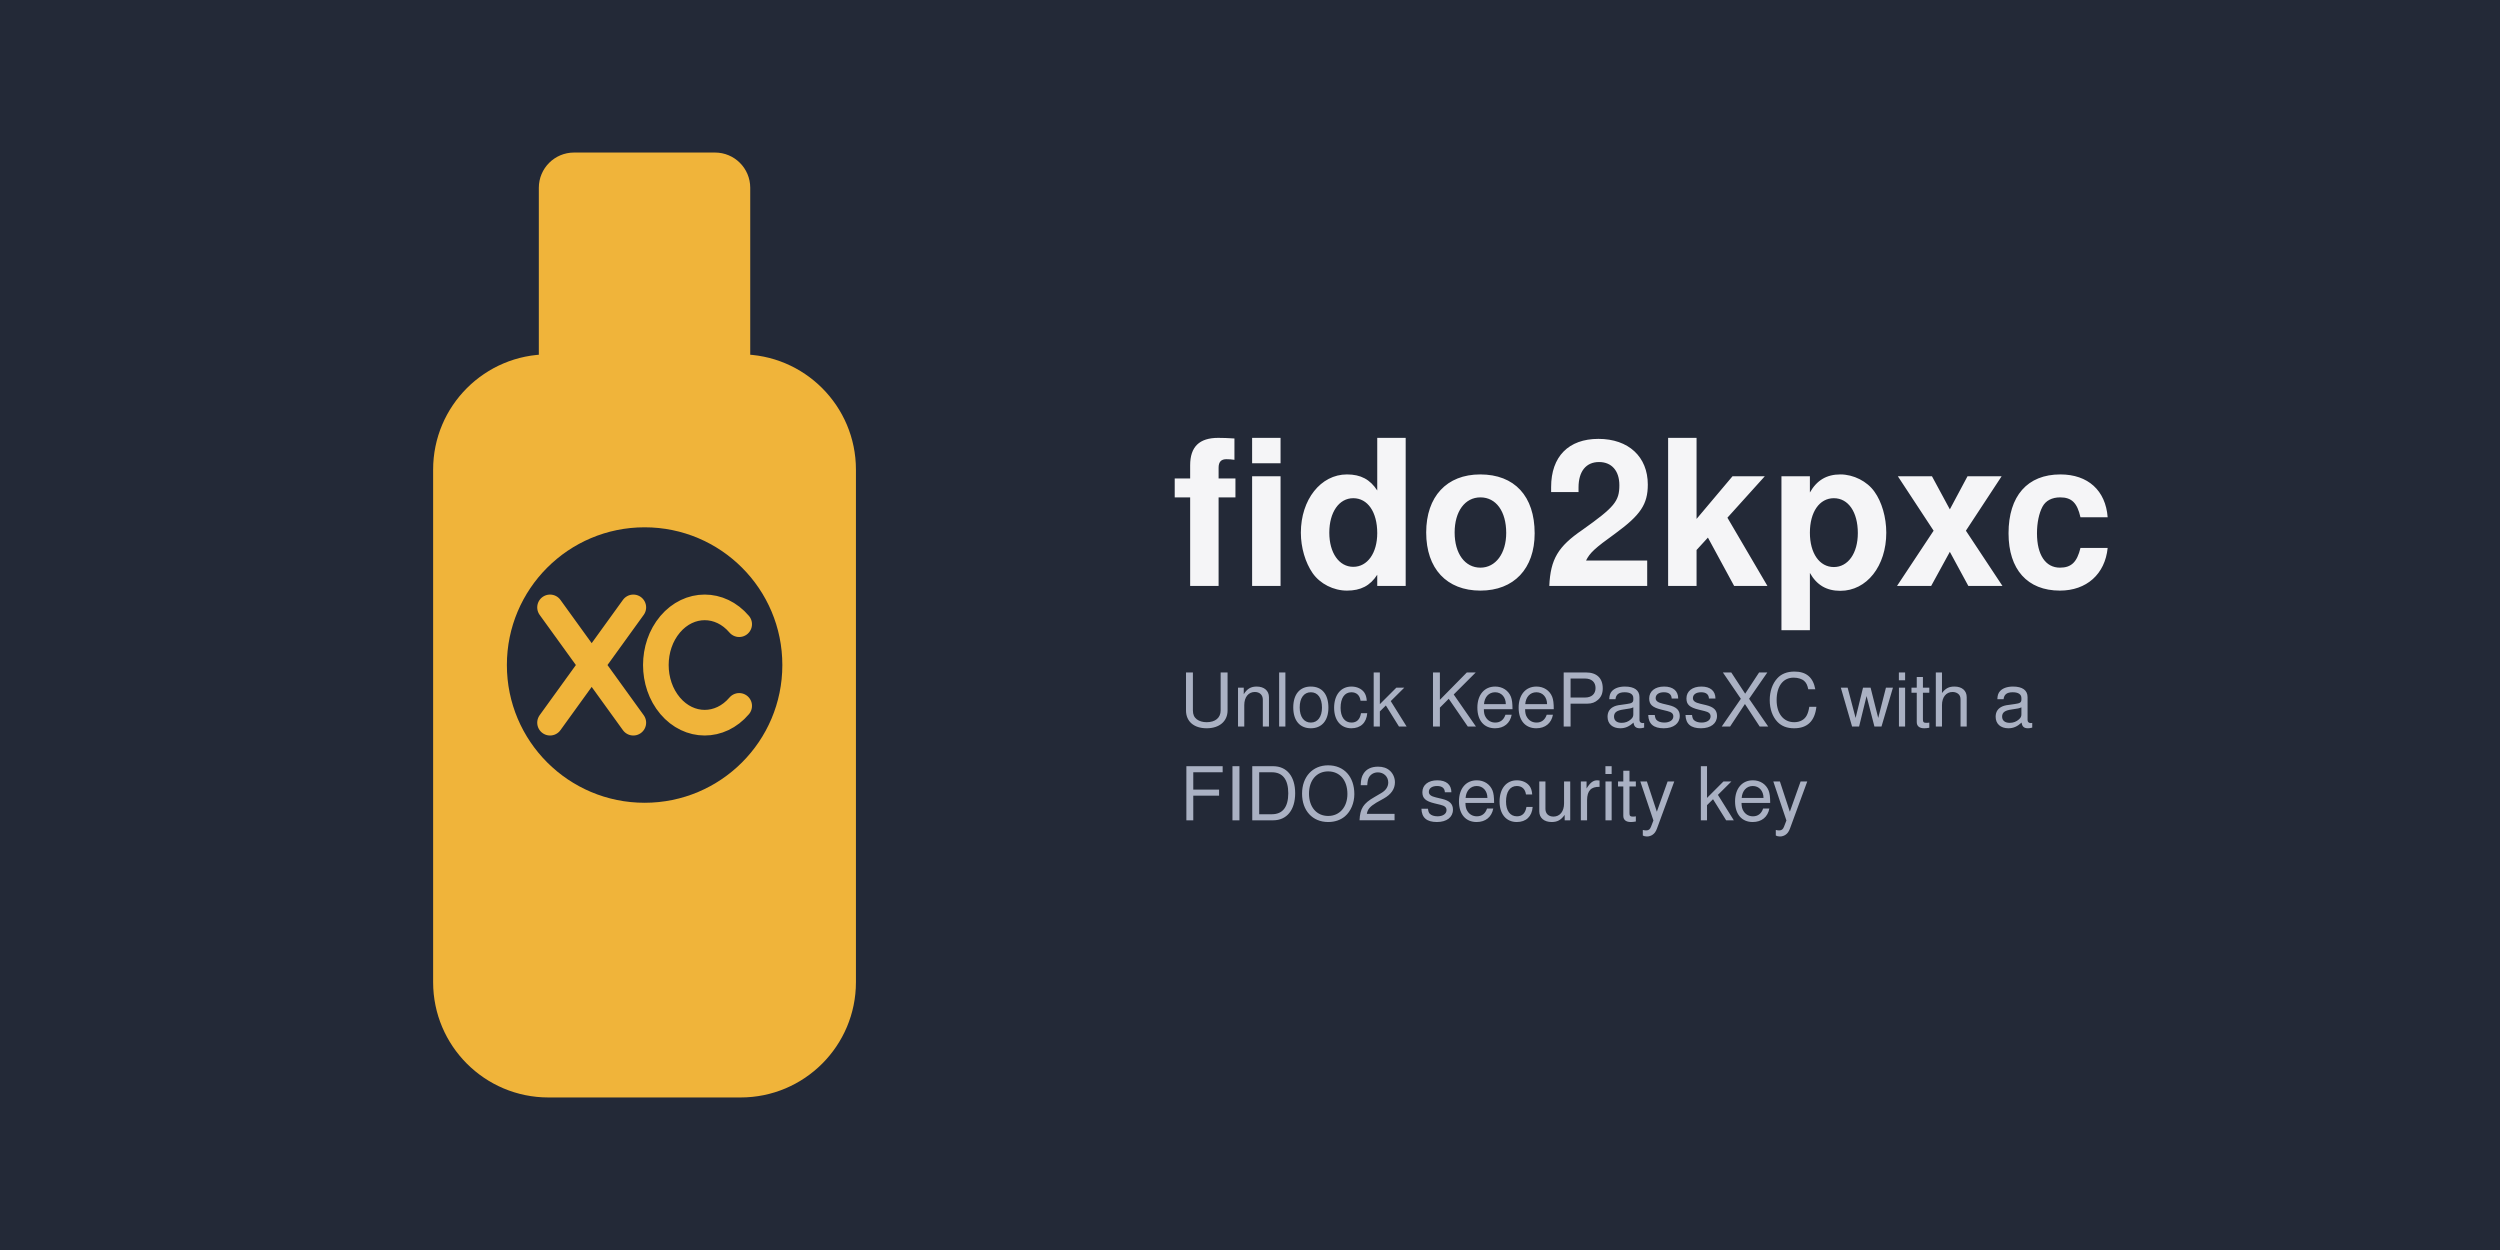
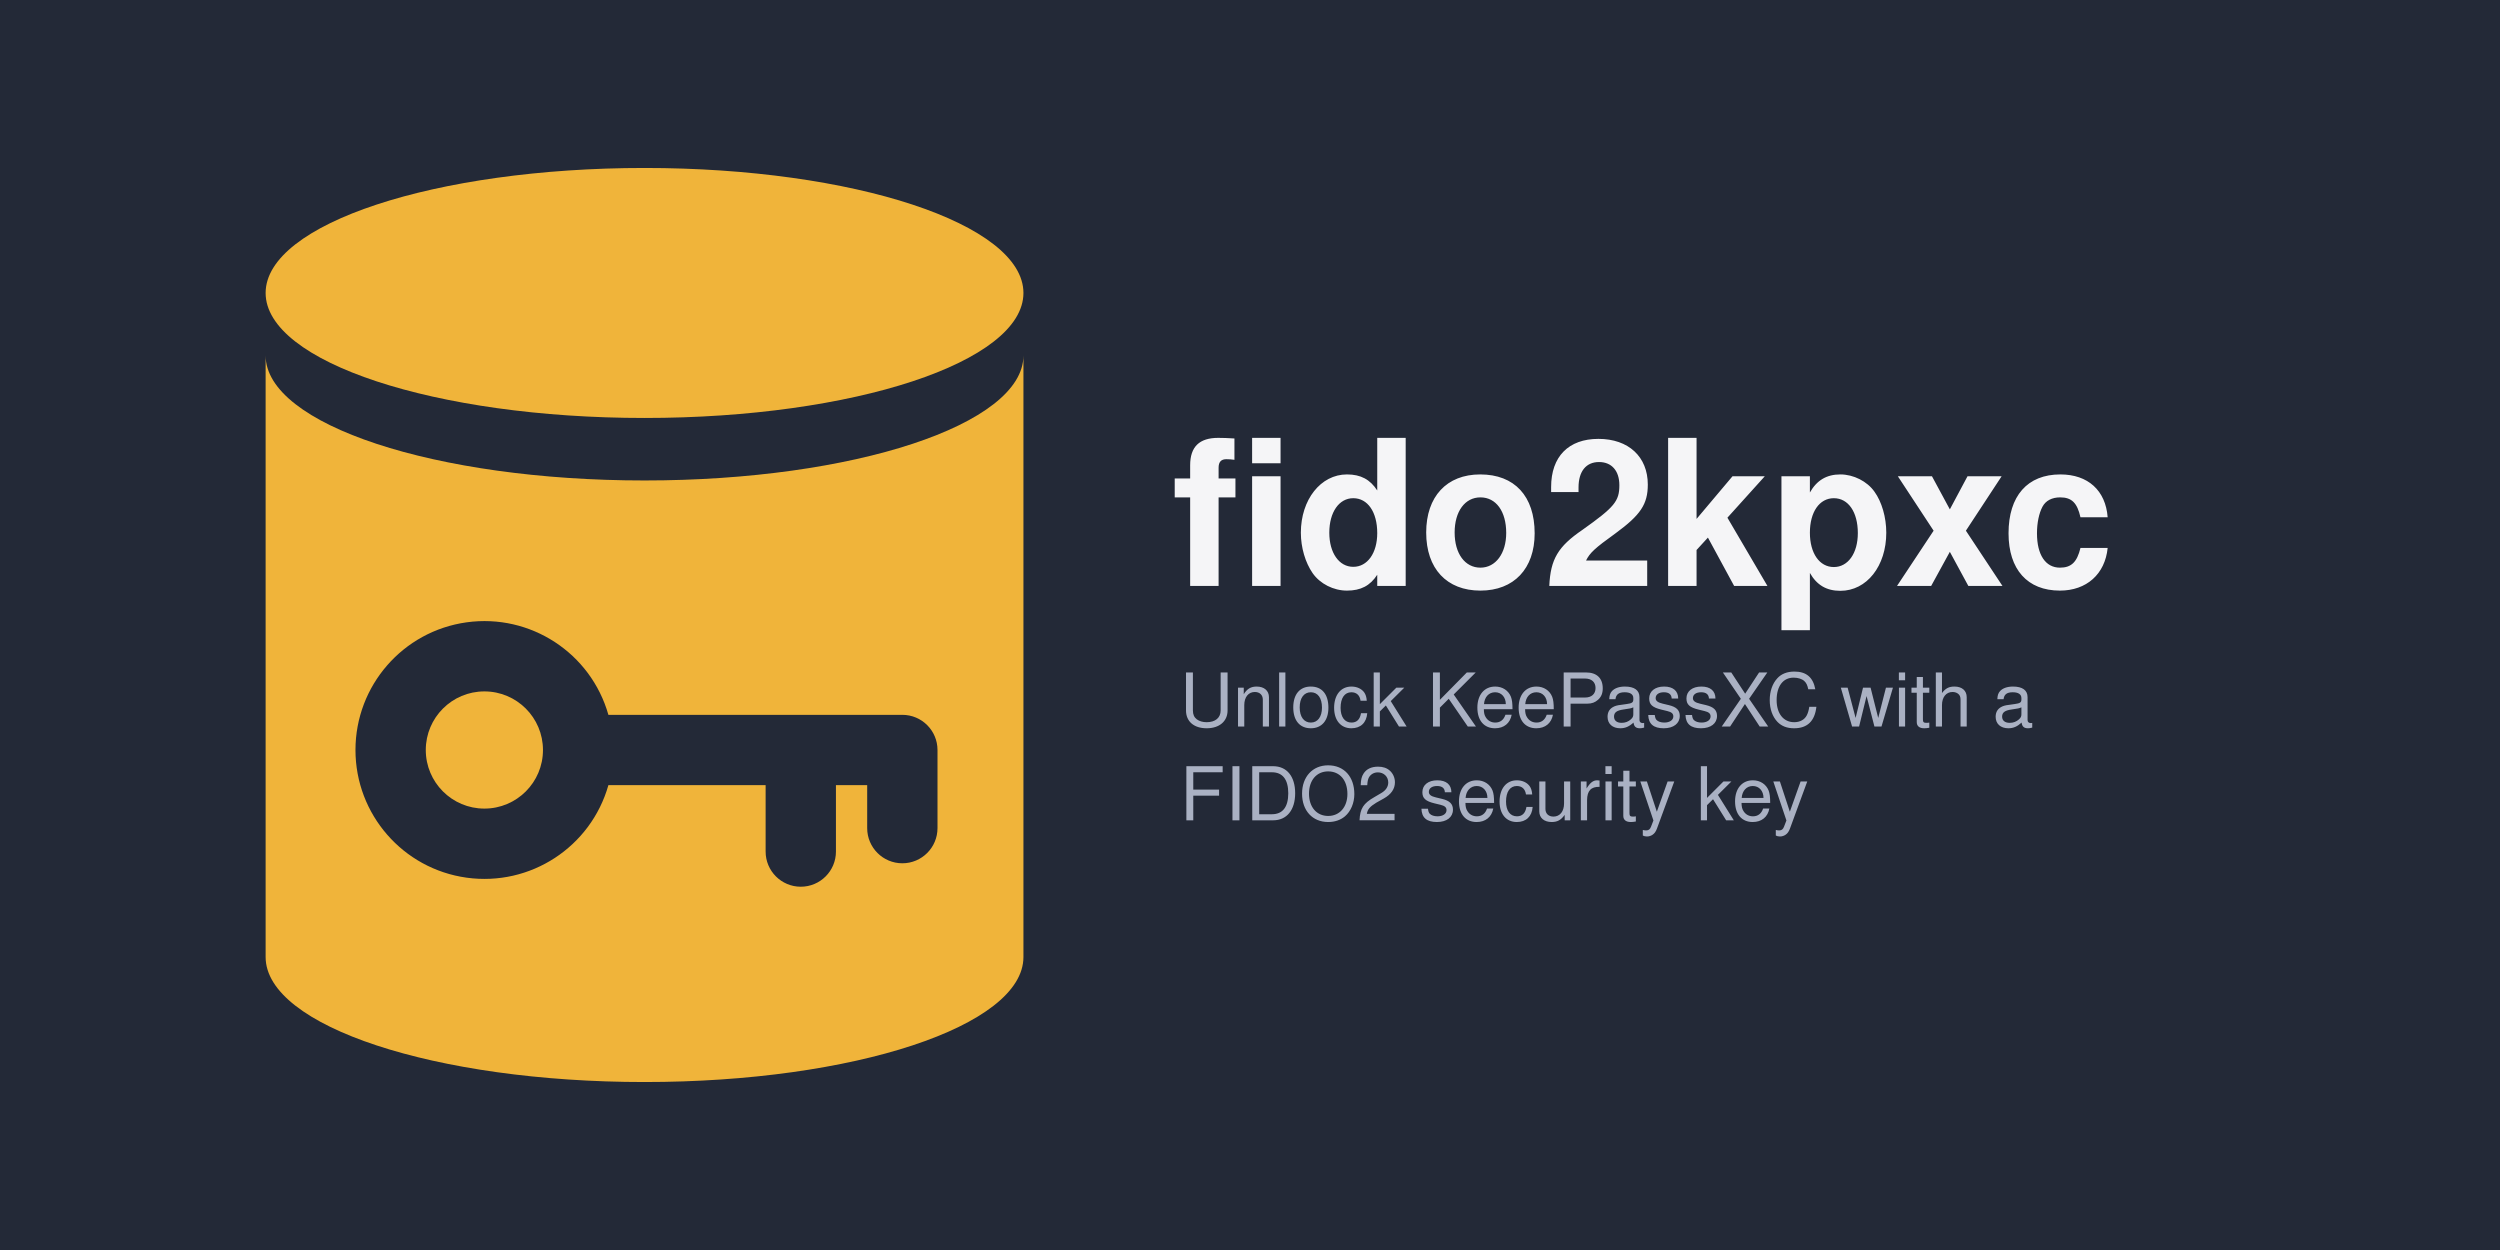
<svg xmlns="http://www.w3.org/2000/svg" width="1280" height="640" viewBox="0 0 1280 640">
  <rect width="1280" height="640" fill="#232937" />
-   <g transform="translate(330 320) scale(0.82) translate(-512 -512)">
-     <g transform="translate(0 43)">
-       <rect x="446" y="174" width="132" height="150" rx="22" fill="#f0b43a" />
-       <path fill="#f0b43a" fill-rule="evenodd" d="M452 300h120a72 72 0 0 1 72 72v320a72 72 0 0 1-72 72h-120a72 72 0 0 1-72-72v-320a72 72 0 0 1 72-72Z M512 408a86 86 0 1 0 0.1 0Z" />
-       <path fill="none" stroke="#f0b43a" stroke-width="16" stroke-linecap="round" d="M453 458L505 530M505 458L453 530M571.1 468.5A30.5 36 0 1 0 571.1 519.5" />
-     </g>
+   <g transform="translate(330 320) scale(20) translate(-10 -12)">
+     <ellipse cx="10" cy="3.5" rx="9.7" ry="3.2" fill="#f0b43a" />
+     <path fill="#f0b43a" fill-rule="evenodd" d="M0.3 5.1A9.7 3.2 0 0 0 19.7 5.1V20.5A9.7 3.2 0 0 1 0.3 20.5Z M9.075 14.3H16.6A0.9 0.9 0 0 1 17.5 15.2V17.2A0.9 0.9 0 0 1 15.7 17.2V16.1H14.9V17.8A0.9 0.9 0 0 1 13.1 17.8V16.1H9.075A3.3 3.3 0 1 1 9.075 14.3Z M4.4 15.2a1.5 1.5 0 1 0 3 0a1.5 1.5 0 1 0 -3 0Z" />
  </g>
  <text x="600" y="300" font-family="Helvetica Neue, Helvetica, Arial, sans-serif" font-size="104" font-weight="700" fill="#f5f5f7">fido2kpxc</text>
  <text x="604" y="372" font-family="Helvetica Neue, Helvetica, Arial, sans-serif" font-size="38" fill="#aab1c3">Unlock KeePassXC with a</text>
  <text x="604" y="420" font-family="Helvetica Neue, Helvetica, Arial, sans-serif" font-size="38" fill="#aab1c3">FIDO2 security key</text>
</svg>
